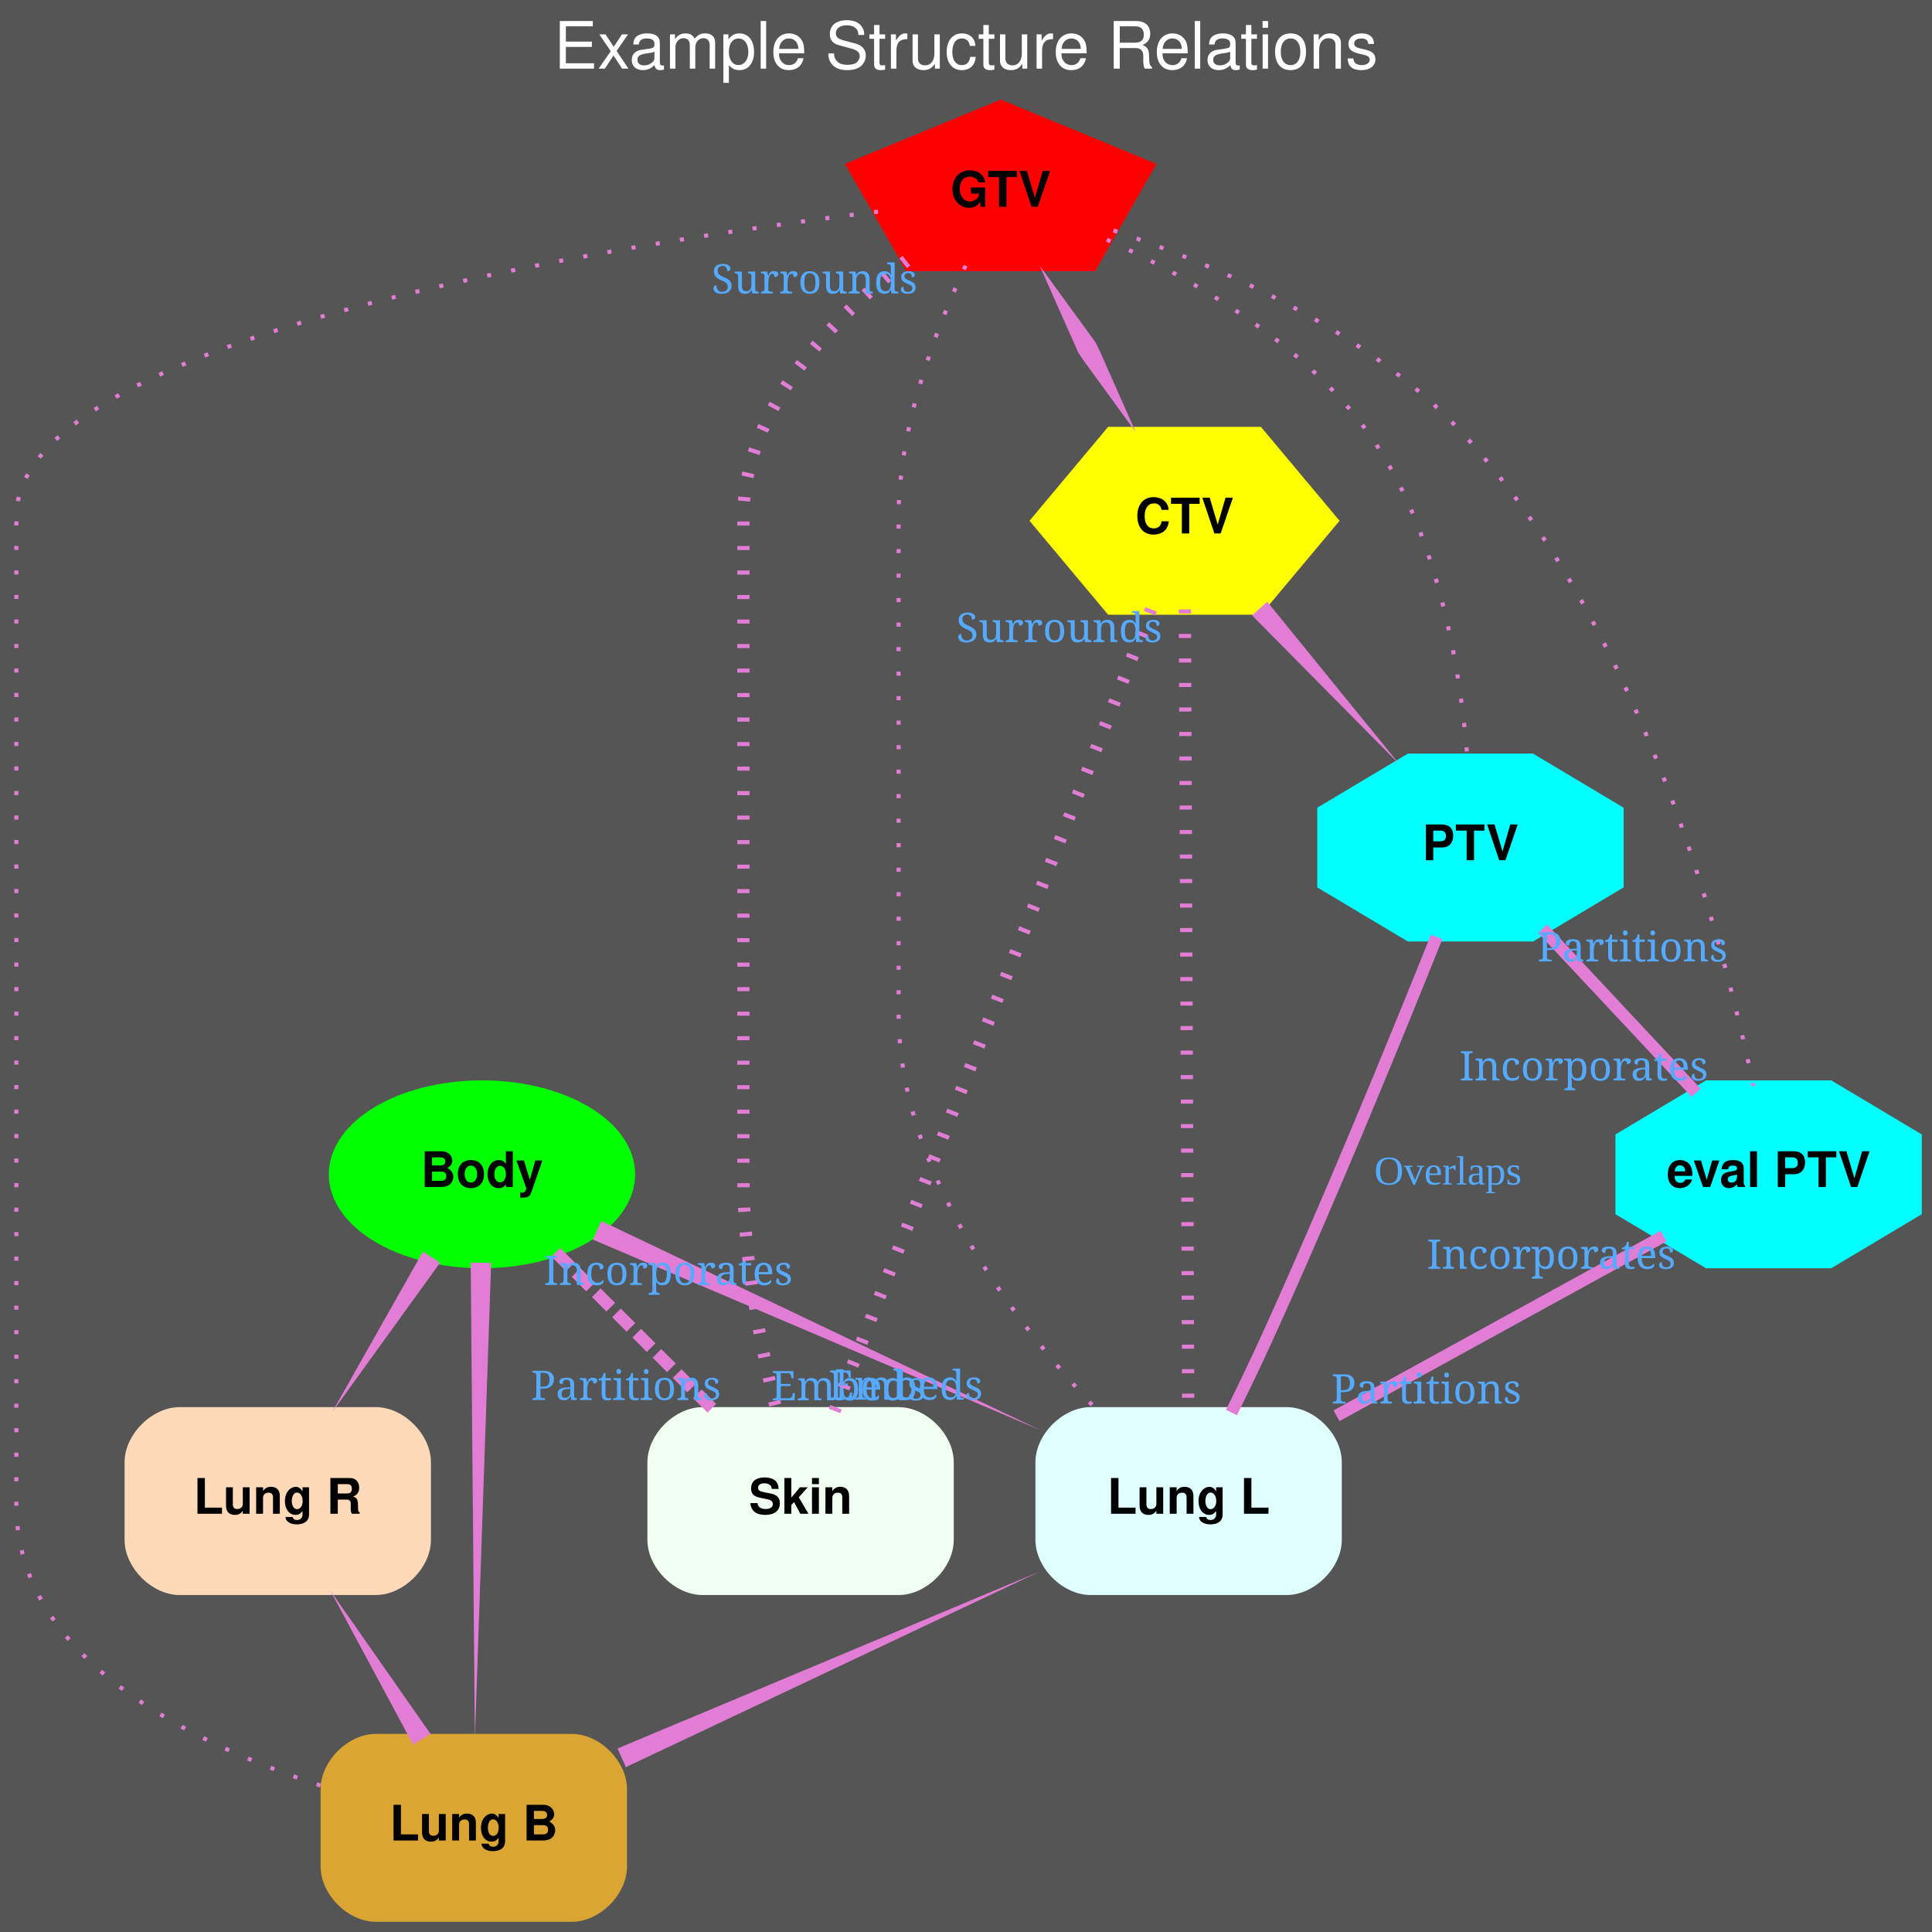
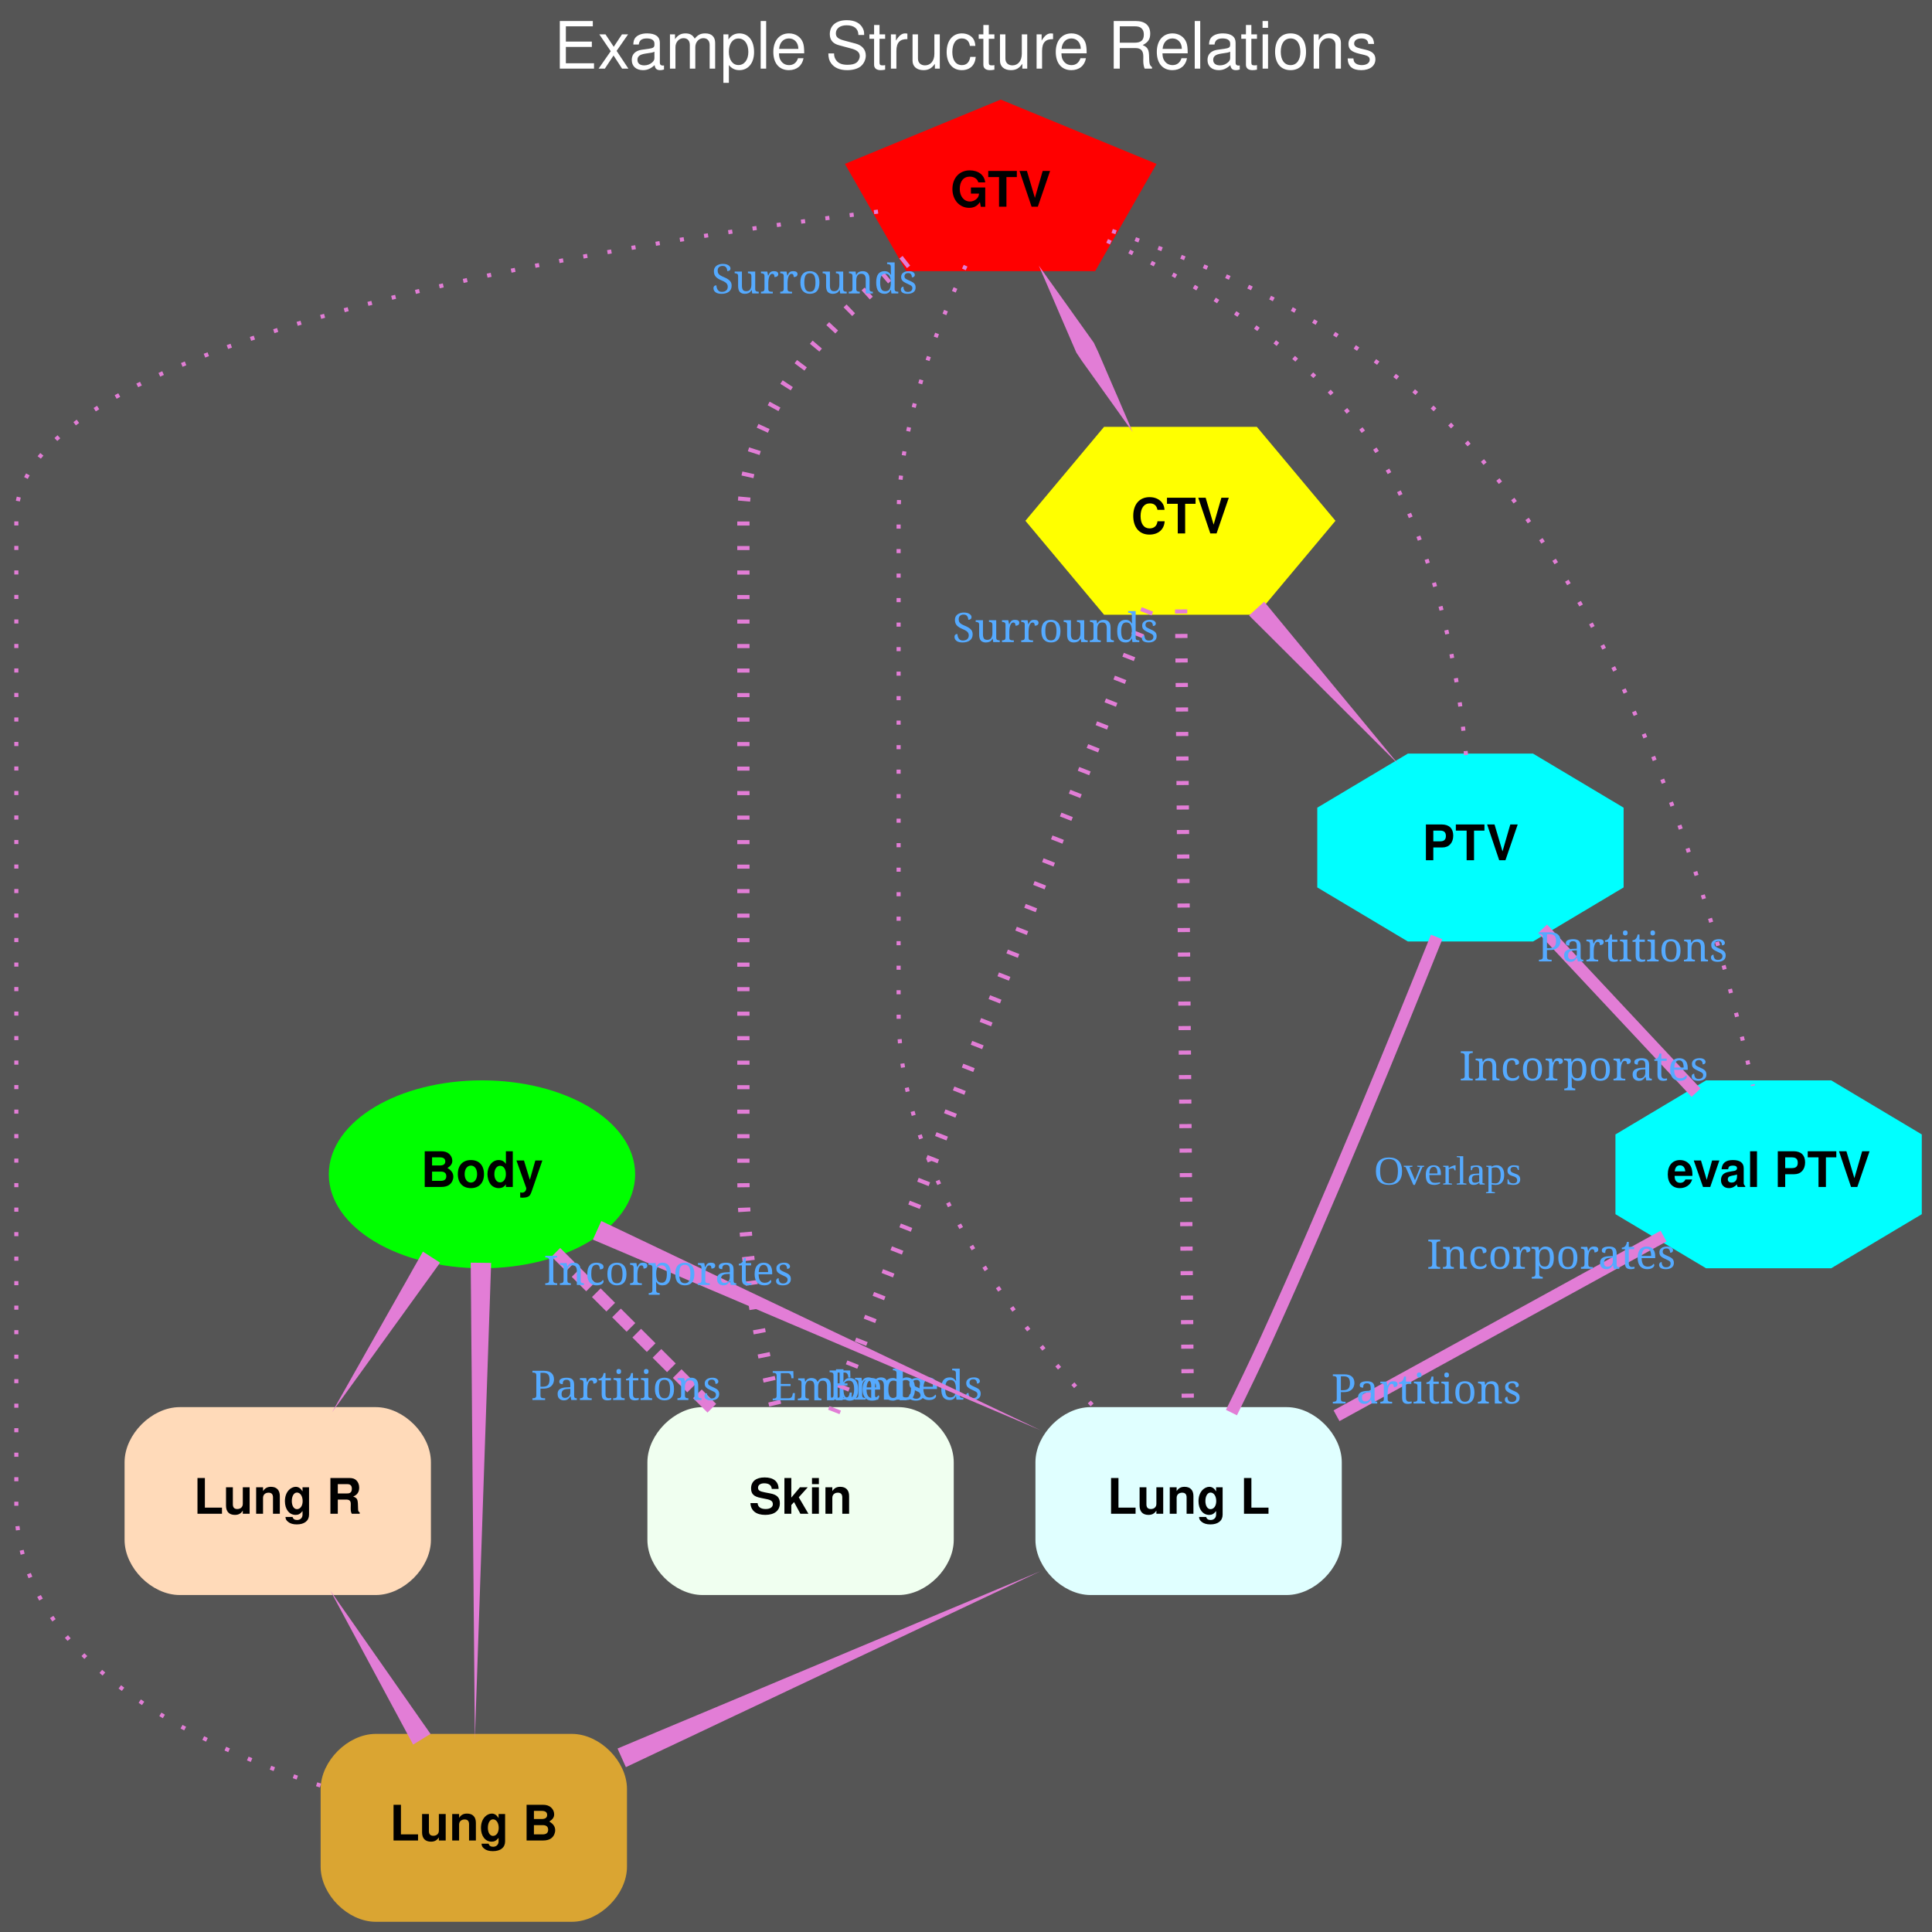
<svg xmlns="http://www.w3.org/2000/svg" xmlns:xlink="http://www.w3.org/1999/xlink" width="473pt" height="473pt" viewBox="0.00 0.00 473.00 473.00">
  <g id="graph0" class="graph" transform="scale(1 1) rotate(0) translate(4 469)">
    <polygon fill="#555555" stroke="transparent" points="-4,4 -4,-469 469,-469 469,4 -4,4" />
    <text text-anchor="middle" x="232.5" y="-452.2" font-family="Helvetica,Arial,sans-serif" font-size="16.00" fill="white">Example Structure Relations</text>
-     <g id="node1" class="node External">
+     <g id="node1" class="node Target">
      <g id="a_node1">
-         <a xlink:title="ID: Body&#13;ROI: 1&#13;&#13;VolumeType: BODY&#13;DicomType: EXTERNAL&#13;Code: BODY&#13;Label: Body&#13;Scheme: 99VMS_STRUCTCODE&#13;Volume: 28,951.6&#13;Eq Sp Diam: &#13;38.1&#13;Radius: 16.5&#13;Length: 33.8&#13;Range: (10.6, -23.2)">
-           <ellipse fill="#00ff00" stroke="#00ff00" stroke-width="3" cx="114" cy="-181.5" rx="36" ry="21.5" />
-           <text text-anchor="middle" x="114" y="-178.4" font-family="Helvetica,sans-Serif" font-weight="bold" font-size="12.00">Body</text>
+         <a xlink:title="ID: GTV&#13;ROI: 38&#13;&#13;VolumeType: GTV&#13;DicomType: GTV&#13;Code: GTVp&#13;Label: Primary Gross Tumor Volume&#13;Scheme: 99VMS_STRUCTCODE&#13;Volume: 8.0&#13;&#13;Eq Sp Diam: 2.5&#13;Length: 2.6&#13;Range: (-0.4, -3.0)">
+           <polygon fill="#ff0000" stroke="#ff0000" stroke-width="3" points="277,-428.14 241,-443 205,-428.14 218.75,-404.11 263.25,-404.11 277,-428.14" />
+           <text text-anchor="middle" x="241" y="-418.4" font-family="Helvetica,sans-Serif" font-weight="bold" font-size="12.00">GTV</text>
        </a>
      </g>
+     </g>
+     <g id="node2" class="node Target">
+       <g id="a_node2">
+         <a xlink:title="ID: CTV&#13;ROI: 24&#13;Name: Internal Target Volume&#13;VolumeType: CTV&#13;DicomType: CTV&#13;Code: ITV&#13;Label: Internal Target Volume&#13;Scheme: 99VMS_&#13;STRUCTCODE&#13;Volume: 34.4&#13;Eq Sp Diam: 4.0&#13;&#13;Length: 3.6&#13;Range: (0.0, -3.6)">
+           <polygon fill="#ffff00" stroke="#ffff00" stroke-width="3" points="321,-341.5 303,-363 267,-363 249,-341.5 267,-320 303,-320 321,-341.5" />
+           <text text-anchor="middle" x="285" y="-338.4" font-family="Helvetica,sans-Serif" font-weight="bold" font-size="12.00">CTV</text>
+         </a>
+       </g>
+     </g>
+     <g id="edge5" class="edge Equals">
+       <polygon fill="#e27dd6" stroke="transparent" stroke-width="5" points="250.33,-403.96 251.55,-402.25 252.8,-400.49 254.1,-398.68 255.42,-396.83 256.77,-394.94 258.14,-393.02 259.53,-391.07 260.94,-389.09 262.36,-387.1 263.79,-385.1 264.84,-382.88 265.82,-380.61 266.79,-378.35 267.76,-376.1 268.72,-373.87 269.68,-371.67 270.61,-369.49 271.54,-367.34 272.44,-365.24 273.33,-363.19 273.33,-363.19 272.03,-365.01 270.7,-366.87 269.35,-368.77 267.97,-370.7 266.57,-372.66 265.16,-374.64 263.74,-376.63 262.31,-378.63 260.87,-380.64 259.51,-382.68 258.53,-384.94 257.56,-387.19 256.6,-389.41 255.65,-391.61 254.72,-393.78 253.8,-395.92 252.9,-398.01 252.02,-400.05 251.16,-402.03 250.33,-403.96 250.33,-403.96" />
+     </g>
+     <g id="node3" class="node Target">
+       <g id="a_node3">
+         <a xlink:title="ID: PTV&#13;ROI: 30&#13;Name: PTV defined by Radiation Oncologist&#13;VolumeType: PTV&#13;DicomType: PTV&#13;Code: PTVp&#13;Label: Primary Planning Target &#13;Volume&#13;Scheme: 99VMS_STRUCTCODE&#13;Volume: 74.6&#13;Eq Sp Diam: 5.2&#13;&#13;Length: 4.6&#13;Range: (0.6, -4.0)">
+           <polygon fill="#00ffff" stroke="#00ffff" stroke-width="3" points="392,-252.59 392,-270.41 370.91,-283 341.09,-283 320,-270.41 320,-252.59 341.09,-240 370.91,-240 392,-252.59" />
+           <text text-anchor="middle" x="356" y="-258.4" font-family="Helvetica,sans-Serif" font-weight="bold" font-size="12.00">PTV</text>
+         </a>
+       </g>
+     </g>
+     <g id="edge6" class="edge Contain">
+       <path fill="none" stroke="#e27dd6" stroke-dasharray="1,5" d="M267.06,-410.03C287.18,-400.63 314.17,-384.93 330,-363 347.19,-339.18 353.03,-304.95 355.01,-283.22" />
+     </g>
+     <g id="node4" class="node Target">
+       <g id="a_node4">
+         <a xlink:title="ID: eval_PTV&#13;ROI: 41&#13;Name: PTV High Risk for dvh&#13;VolumeType: PTV&#13;DicomType: PTV&#13;Code: PTVp&#13;Label: Primary Planning Target Volume&#13;&#13;Scheme: 99VMS_STRUCTCODE&#13;Volume: 630.6&#13;Eq Sp Diam: 10.6&#13;&#13;Length: 9.8&#13;Range: (1.4, -8.4)">
+           <polygon fill="#00ffff" stroke="#00ffff" stroke-width="3" points="465,-172.59 465,-190.41 443.91,-203 414.09,-203 393,-190.41 393,-172.59 414.09,-160 443.91,-160 465,-172.59" />
+           <text text-anchor="middle" x="429" y="-178.4" font-family="Helvetica,sans-Serif" font-weight="bold" font-size="12.00">eval PTV</text>
+         </a>
+       </g>
+     </g>
+     <g id="edge7" class="edge Contain">
+       <path fill="none" stroke="#e27dd6" stroke-dasharray="1,5" d="M268.29,-412.46C293.27,-403.86 329.78,-387.97 353,-363 396.87,-315.81 417.44,-239.58 425.16,-203.16" />
    </g>
    <g id="node6" class="node OAR">
      <g id="a_node6">
        <a xlink:title="ID: Lung_L&#13;ROI: 26&#13;Name: Left Lung&#13;VolumeType: Organ&#13;DicomType: ORGAN&#13;Code: 7310&#13;Label: Left lung&#13;Scheme: FMA&#13;Volume: 1,776.0&#13;Eq &#13;Sp Diam: 15.0&#13;&#13;Length: 24.2&#13;Range: (5.8, -18.4)">
          <path fill="#e0ffff" stroke="#e0ffff" stroke-width="3" d="M311,-123C311,-123 263,-123 263,-123 257,-123 251,-117 251,-111 251,-111 251,-92 251,-92 251,-86 257,-80 263,-80 263,-80 311,-80 311,-80 317,-80 323,-86 323,-92 323,-92 323,-111 323,-111 323,-117 317,-123 311,-123" />
          <text text-anchor="middle" x="287" y="-98.4" font-family="Helvetica,sans-Serif" font-weight="bold" font-size="12.00">Lung L</text>
        </a>
      </g>
    </g>
-     <g id="edge15" class="edge Contain">
+     <g id="edge8" class="edge Contain">
+       <path fill="none" stroke="#e27dd6" stroke-dasharray="1,5" d="M232.4,-403.95C225.16,-388.49 216,-364.54 216,-342.5 216,-342.5 216,-342.5 216,-221 216,-182.39 244.08,-145.47 264.92,-123.39" />
+     </g>
+     <g id="node8" class="node OAR">
+       <g id="a_node8">
+         <a xlink:title="ID: Lung_B&#13;ROI: 25&#13;Name: Both Lungs&#13;VolumeType: Organ&#13;DicomType: ORGAN&#13;Code: 68877&#13;Label: Pair of lungs&#13;Scheme: FMA&#13;Volume: 4,332.7&#13;&#13;Eq Sp Diam: 20.2&#13;&#13;Length: 25.0&#13;Range: (6.6, -18.4)">
+           <path fill="#daa532" stroke="#daa532" stroke-width="3" d="M136,-43C136,-43 88,-43 88,-43 82,-43 76,-37 76,-31 76,-31 76,-12 76,-12 76,-6 82,0 88,0 88,0 136,0 136,0 142,0 148,-6 148,-12 148,-12 148,-31 148,-31 148,-37 142,-43 136,-43" />
+           <text text-anchor="middle" x="112" y="-18.4" font-family="Helvetica,sans-Serif" font-weight="bold" font-size="12.00">Lung B</text>
+         </a>
+       </g>
+     </g>
+     <g id="edge9" class="edge Contain">
+       <path fill="none" stroke="#e27dd6" stroke-dasharray="1,5" d="M210.96,-417.19C146.36,-409.23 0,-386.37 0,-342.5 0,-342.5 0,-342.5 0,-100.5 0,-62.83 43.2,-41.86 75.95,-31.38" />
+     </g>
+     <g id="node9" class="node OAR">
+       <g id="a_node9">
+         <a xlink:title="ID: Skin&#13;&#13;Name: Skin&#13;VolumeType: Organ&#13;DicomType: Organ&#13;Code: 7163&#13;Label: Skin&#13;Scheme: FMA&#13;Volume: 1,072.3&#13;&#13;&#13;Length: 33.8&#13;Range: (&#13;10.6, -23.2)">
+           <path fill="#f0fff0" stroke="#f0fff0" stroke-width="3" d="M216,-123C216,-123 168,-123 168,-123 162,-123 156,-117 156,-111 156,-111 156,-92 156,-92 156,-86 162,-80 168,-80 168,-80 216,-80 216,-80 222,-80 228,-86 228,-92 228,-92 228,-111 228,-111 228,-117 222,-123 216,-123" />
+           <text text-anchor="middle" x="192" y="-98.4" font-family="Helvetica,sans-Serif" font-weight="bold" font-size="12.00">Skin</text>
+         </a>
+       </g>
+     </g>
+     <g id="edge10" class="edge Island">
+       <path fill="none" stroke="#e27dd6" stroke-width="3" stroke-dasharray="1,5" d="M217.9,-405.16C199.92,-391.2 178,-368.78 178,-342.5 178,-342.5 178,-342.5 178,-180.5 178,-160.83 182.37,-138.79 186.22,-123.18" />
+       <text text-anchor="middle" x="203.72" y="-126.18" font-family="Cambria" font-size="10.00" fill="#55aaff">Embeds</text>
+       <text text-anchor="middle" x="195.4" y="-397.16" font-family="Cambria" font-size="10.00" fill="#55aaff">Surrounds</text>
+     </g>
+     <g id="edge11" class="edge Contain">
+       <polygon fill="#e27dd6" stroke="transparent" stroke-width="5" points="305.5,-321.69 307.05,-319.82 308.63,-317.9 310.24,-315.95 311.88,-313.96 313.54,-311.95 315.22,-309.92 316.91,-307.87 318.62,-305.8 320.33,-303.73 322.04,-301.65 323.75,-299.58 325.46,-297.51 327.16,-295.46 328.84,-293.42 330.51,-291.4 332.16,-289.4 333.78,-287.44 335.37,-285.51 336.93,-283.62 338.45,-281.78 338.45,-281.78 336.76,-283.47 335.02,-285.2 333.25,-286.96 331.45,-288.76 329.62,-290.59 327.76,-292.44 325.89,-294.3 324,-296.19 322.1,-298.08 320.2,-299.98 318.3,-301.88 316.39,-303.78 314.5,-305.67 312.61,-307.55 310.75,-309.41 308.9,-311.25 307.08,-313.07 305.28,-314.86 303.52,-316.61 301.8,-318.33 305.5,-321.69" />
+     </g>
+     <g id="edge12" class="edge Contain">
+       <path fill="none" stroke="#e27dd6" stroke-width="3" stroke-dasharray="1,5" d="M285.17,-319.8C285.55,-274.78 286.45,-168.45 286.82,-123.33" />
+     </g>
+     <g id="edge13" class="edge Island">
+       <path fill="none" stroke="#e27dd6" stroke-width="3" stroke-dasharray="1,5" d="M276.91,-319.8C259.32,-274.78 217.77,-168.45 200.14,-123.33" />
+       <text text-anchor="middle" x="217.64" y="-126.33" font-family="Cambria" font-size="10.00" fill="#55aaff">Embeds</text>
+       <text text-anchor="middle" x="254.41" y="-311.8" font-family="Cambria" font-size="10.00" fill="#55aaff">Surrounds</text>
+     </g>
+     <g id="edge14" class="edge Group">
+       <path fill="none" stroke="#e27dd6" stroke-width="3" d="M373.67,-241.62C385.06,-229.45 399.83,-213.67 411.24,-201.48" />
+       <text text-anchor="middle" x="383.74" y="-204.48" font-family="Cambria" font-size="10.00" fill="#55aaff">Incorporates</text>
+       <text text-anchor="middle" x="395.67" y="-233.62" font-family="Cambria" font-size="10.00" fill="#55aaff">Partitions</text>
+     </g>
+     <g id="edge15" class="edge">
+       <path fill="none" stroke="#e27dd6" stroke-width="3" d="M347.72,-239.61C338.1,-215.62 321.57,-175.18 306,-141 303.34,-135.17 300.33,-128.91 297.49,-123.17" />
+       <text text-anchor="middle" x="350.5" y="-179" font-family="Times New Roman,serif" font-size="10.00" fill="#55aaff">Overlaps</text>
+     </g>
+     <g id="edge16" class="edge Group">
+       <path fill="none" stroke="#e27dd6" stroke-width="3" d="M403.28,-166.37C380.91,-154.08 348.23,-136.13 323.21,-122.39" />
+       <text text-anchor="middle" x="345.21" y="-125.39" font-family="Cambria" font-size="10.00" fill="#55aaff">Partitions</text>
+       <text text-anchor="middle" x="375.78" y="-158.37" font-family="Cambria" font-size="10.00" fill="#55aaff">Incorporates</text>
+     </g>
+     <g id="node5" class="node External">
+       <g id="a_node5">
+         <a xlink:title="ID: Body&#13;ROI: 1&#13;&#13;VolumeType: BODY&#13;DicomType: EXTERNAL&#13;Code: BODY&#13;Label: Body&#13;Scheme: 99VMS_STRUCTCODE&#13;Volume: 28,951.6&#13;Eq Sp Diam: &#13;38.1&#13;Radius: 16.5&#13;Length: 33.8&#13;Range: (10.6, -23.2)">
+           <ellipse fill="#00ff00" stroke="#00ff00" stroke-width="3" cx="114" cy="-181.5" rx="36" ry="21.5" />
+           <text text-anchor="middle" x="114" y="-178.4" font-family="Helvetica,sans-Serif" font-weight="bold" font-size="12.00">Body</text>
+         </a>
+       </g>
+     </g>
+     <g id="edge1" class="edge Contain">
      <polygon fill="#e27dd6" stroke="transparent" stroke-width="5" points="143.21,-170.07 147.73,-167.92 152.48,-165.66 157.43,-163.3 162.57,-160.85 167.87,-158.33 173.3,-155.74 178.85,-153.09 184.49,-150.41 190.2,-147.69 195.94,-144.95 201.71,-142.2 207.48,-139.46 213.22,-136.72 218.91,-134.01 224.53,-131.33 230.05,-128.7 235.45,-126.13 240.71,-123.62 245.81,-121.2 250.71,-118.86 250.71,-118.86 245.71,-120.99 240.52,-123.2 235.16,-125.48 229.66,-127.83 224.03,-130.22 218.3,-132.66 212.5,-135.13 206.65,-137.62 200.78,-140.12 194.9,-142.63 189.04,-145.12 183.22,-147.6 177.48,-150.05 171.82,-152.46 166.28,-154.81 160.88,-157.11 155.65,-159.34 150.6,-161.49 145.76,-163.55 141.15,-165.51 143.21,-170.07" />
    </g>
    <g id="node7" class="node OAR">
      <g id="a_node7">
        <a xlink:title="ID: Lung_R&#13;ROI: 27&#13;Name: Right Lung&#13;VolumeType: Organ&#13;DicomType: ORGAN&#13;Code: 7309&#13;Label: Right lung&#13;Scheme: FMA&#13;Volume: 2,556.7&#13;&#13;Eq Sp Diam: 17.0&#13;&#13;Length: 23.8&#13;Range: (6.6, -17.2)">
          <path fill="#ffdab9" stroke="#ffdab9" stroke-width="3" d="M88,-123C88,-123 40,-123 40,-123 34,-123 28,-117 28,-111 28,-111 28,-92 28,-92 28,-86 34,-80 40,-80 40,-80 88,-80 88,-80 94,-80 100,-86 100,-92 100,-92 100,-111 100,-111 100,-117 94,-123 88,-123" />
          <text text-anchor="middle" x="64" y="-98.4" font-family="Helvetica,sans-Serif" font-weight="bold" font-size="12.00">Lung R</text>
        </a>
      </g>
    </g>
-     <g id="edge16" class="edge Contain">
+     <g id="edge2" class="edge Contain">
      <polygon fill="#e27dd6" stroke="transparent" stroke-width="5" points="103.74,-159.87 102.52,-158.18 101.27,-156.44 99.99,-154.67 98.69,-152.87 97.37,-151.04 96.03,-149.19 94.68,-147.31 93.32,-145.43 91.94,-143.53 90.57,-141.62 89.19,-139.72 87.82,-137.81 86.45,-135.92 85.09,-134.03 83.74,-132.16 82.4,-130.31 81.08,-128.49 79.79,-126.69 78.51,-124.93 77.27,-123.2 77.27,-123.2 78.32,-125.05 79.39,-126.95 80.48,-128.87 81.59,-130.83 82.71,-132.82 83.85,-134.83 84.99,-136.85 86.14,-138.89 87.3,-140.93 88.46,-142.98 89.61,-145.02 90.76,-147.06 91.91,-149.09 93.05,-151.1 94.17,-153.09 95.29,-155.05 96.38,-156.99 97.45,-158.89 98.51,-160.75 99.54,-162.57 103.74,-159.87" />
    </g>
-     <g id="node8" class="node OAR">
-       <g id="a_node8">
-         <a xlink:title="ID: Lung_B&#13;ROI: 25&#13;Name: Both Lungs&#13;VolumeType: Organ&#13;DicomType: ORGAN&#13;Code: 68877&#13;Label: Pair of lungs&#13;Scheme: FMA&#13;Volume: 4,332.7&#13;&#13;Eq Sp Diam: 20.2&#13;&#13;Length: 25.0&#13;Range: (6.6, -18.4)">
-           <path fill="#daa532" stroke="#daa532" stroke-width="3" d="M136,-43C136,-43 88,-43 88,-43 82,-43 76,-37 76,-31 76,-31 76,-12 76,-12 76,-6 82,0 88,0 88,0 136,0 136,0 142,0 148,-6 148,-12 148,-12 148,-31 148,-31 148,-37 142,-43 136,-43" />
-           <text text-anchor="middle" x="112" y="-18.4" font-family="Helvetica,sans-Serif" font-weight="bold" font-size="12.00">Lung B</text>
-         </a>
-       </g>
-     </g>
-     <g id="edge17" class="edge Contain">
+     <g id="edge3" class="edge Contain">
      <polygon fill="#e27dd6" stroke="transparent" stroke-width="5" points="116.24,-159.81 116.08,-155.08 115.91,-150 115.72,-144.62 115.53,-138.96 115.33,-133.07 115.12,-126.98 114.91,-120.75 114.69,-114.39 114.47,-107.96 114.25,-101.49 114.03,-95.01 113.81,-88.58 113.59,-82.23 113.38,-75.99 113.17,-69.9 112.97,-64.01 112.78,-58.35 112.59,-52.97 112.42,-47.89 112.26,-43.16 112.26,-43.16 112.22,-47.89 112.17,-52.97 112.13,-58.36 112.08,-64.02 112.03,-69.92 111.97,-76 111.92,-82.25 111.86,-88.61 111.81,-95.04 111.75,-101.52 111.69,-107.99 111.64,-114.43 111.58,-120.79 111.53,-127.03 111.48,-133.12 111.42,-139.01 111.37,-144.67 111.33,-150.06 111.28,-155.14 111.24,-159.87 116.24,-159.81" />
    </g>
-     <g id="node9" class="node OAR">
-       <g id="a_node9">
-         <a xlink:title="ID: Skin&#13;&#13;Name: Skin&#13;VolumeType: Organ&#13;DicomType: Organ&#13;Code: 7163&#13;Label: Skin&#13;Scheme: FMA&#13;Volume: 1,072.3&#13;&#13;&#13;Length: 33.8&#13;Range: (&#13;10.6, -23.2)">
-           <path fill="#f0fff0" stroke="#f0fff0" stroke-width="3" d="M216,-123C216,-123 168,-123 168,-123 162,-123 156,-117 156,-111 156,-111 156,-92 156,-92 156,-86 162,-80 168,-80 168,-80 216,-80 216,-80 222,-80 228,-86 228,-92 228,-92 228,-111 228,-111 228,-117 222,-123 216,-123" />
-           <text text-anchor="middle" x="192" y="-98.4" font-family="Helvetica,sans-Serif" font-weight="bold" font-size="12.00">Skin</text>
-         </a>
-       </g>
-     </g>
-     <g id="edge18" class="edge Cut-out">
+     <g id="edge4" class="edge Cut-out">
      <path fill="none" stroke="#e27dd6" stroke-width="3" stroke-dasharray="5,2" d="M132.09,-162.41C143.79,-150.71 159.06,-135.44 171.25,-123.25" />
      <text text-anchor="middle" x="149.25" y="-126.25" font-family="Cambria" font-size="10.00" fill="#55aaff">Partitions</text>
      <text text-anchor="middle" x="159.59" y="-154.41" font-family="Cambria" font-size="10.00" fill="#55aaff">Incorporates</text>
    </g>
-     <g id="node2" class="node Target">
-       <g id="a_node2">
-         <a xlink:title="ID: GTV&#13;ROI: 38&#13;&#13;VolumeType: GTV&#13;DicomType: GTV&#13;Code: GTVp&#13;Label: Primary Gross Tumor Volume&#13;Scheme: 99VMS_STRUCTCODE&#13;Volume: 8.0&#13;&#13;Eq Sp Diam: 2.5&#13;Length: 2.6&#13;Range: (-0.4, -3.0)">
-           <polygon fill="#ff0000" stroke="#ff0000" stroke-width="3" points="277,-428.14 241,-443 205,-428.14 218.75,-404.11 263.25,-404.11 277,-428.14" />
-           <text text-anchor="middle" x="241" y="-418.4" font-family="Helvetica,sans-Serif" font-weight="bold" font-size="12.00">GTV</text>
-         </a>
-       </g>
-     </g>
-     <g id="node3" class="node Target">
-       <g id="a_node3">
-         <a xlink:title="ID: CTV&#13;ROI: 24&#13;Name: Internal Target Volume&#13;VolumeType: CTV&#13;DicomType: CTV&#13;Code: ITV&#13;Label: Internal Target Volume&#13;Scheme: 99VMS_&#13;STRUCTCODE&#13;Volume: 34.4&#13;Eq Sp Diam: 4.0&#13;&#13;Length: 3.6&#13;Range: (0.0, -3.6)">
-           <polygon fill="#ffff00" stroke="#ffff00" stroke-width="3" points="322,-341.5 304,-363 268,-363 250,-341.5 268,-320 304,-320 322,-341.5" />
-           <text text-anchor="middle" x="286" y="-338.4" font-family="Helvetica,sans-Serif" font-weight="bold" font-size="12.00">CTV</text>
-         </a>
-       </g>
-     </g>
-     <g id="edge6" class="edge Equals">
-       <polygon fill="#e27dd6" stroke="transparent" stroke-width="5" points="250.54,-403.96 251.78,-402.26 253.06,-400.5 254.38,-398.69 255.72,-396.84 257.1,-394.95 258.5,-393.03 259.92,-391.08 261.35,-389.11 262.8,-387.12 264.25,-385.12 265.32,-382.9 266.33,-380.63 267.33,-378.37 268.33,-376.12 269.32,-373.88 270.3,-371.67 271.27,-369.49 272.22,-367.35 273.15,-365.25 274.06,-363.19 274.06,-363.19 272.74,-365.01 271.38,-366.87 270,-368.77 268.6,-370.69 267.18,-372.65 265.74,-374.62 264.29,-376.61 262.84,-378.62 261.38,-380.62 259.99,-382.66 258.99,-384.92 257.99,-387.17 257,-389.4 256.02,-391.6 255.06,-393.77 254.11,-395.91 253.18,-398 252.28,-400.04 251.4,-402.03 250.54,-403.96 250.54,-403.96" />
-     </g>
-     <g id="node4" class="node Target">
-       <g id="a_node4">
-         <a xlink:title="ID: PTV&#13;ROI: 30&#13;Name: PTV defined by Radiation Oncologist&#13;VolumeType: PTV&#13;DicomType: PTV&#13;Code: PTVp&#13;Label: Primary Planning Target &#13;Volume&#13;Scheme: 99VMS_STRUCTCODE&#13;Volume: 74.6&#13;Eq Sp Diam: 5.2&#13;&#13;Length: 4.6&#13;Range: (0.6, -4.0)">
-           <polygon fill="#00ffff" stroke="#00ffff" stroke-width="3" points="392,-252.59 392,-270.41 370.91,-283 341.09,-283 320,-270.41 320,-252.59 341.09,-240 370.91,-240 392,-252.59" />
-           <text text-anchor="middle" x="356" y="-258.4" font-family="Helvetica,sans-Serif" font-weight="bold" font-size="12.00">PTV</text>
-         </a>
-       </g>
-     </g>
-     <g id="edge7" class="edge Contain">
-       <path fill="none" stroke="#e27dd6" stroke-dasharray="1,5" d="M266.99,-410.33C287.41,-401.02 314.99,-385.29 331,-363 348.1,-339.2 353.56,-304.96 355.27,-283.23" />
-     </g>
-     <g id="node5" class="node Target">
-       <g id="a_node5">
-         <a xlink:title="ID: eval_PTV&#13;ROI: 41&#13;Name: PTV High Risk for dvh&#13;VolumeType: PTV&#13;DicomType: PTV&#13;Code: PTVp&#13;Label: Primary Planning Target Volume&#13;&#13;Scheme: 99VMS_STRUCTCODE&#13;Volume: 630.6&#13;Eq Sp Diam: 10.6&#13;&#13;Length: 9.8&#13;Range: (1.4, -8.4)">
-           <polygon fill="#00ffff" stroke="#00ffff" stroke-width="3" points="465,-172.59 465,-190.41 443.91,-203 414.09,-203 393,-190.41 393,-172.59 414.09,-160 443.91,-160 465,-172.59" />
-           <text text-anchor="middle" x="429" y="-178.4" font-family="Helvetica,sans-Serif" font-weight="bold" font-size="12.00">eval PTV</text>
-         </a>
-       </g>
-     </g>
-     <g id="edge8" class="edge Contain">
-       <path fill="none" stroke="#e27dd6" stroke-dasharray="1,5" d="M268.61,-412.59C293.86,-404.08 330.74,-388.26 354,-363 397.57,-315.7 417.73,-239.52 425.27,-203.14" />
-     </g>
-     <g id="edge3" class="edge Contain">
-       <path fill="none" stroke="#e27dd6" stroke-dasharray="1,5" d="M232.4,-403.95C225.16,-388.49 216,-364.54 216,-342.5 216,-342.5 216,-342.5 216,-221 216,-182.39 244.08,-145.47 264.92,-123.39" />
-     </g>
-     <g id="edge4" class="edge Contain">
-       <path fill="none" stroke="#e27dd6" stroke-dasharray="1,5" d="M210.96,-417.19C146.36,-409.23 0,-386.37 0,-342.5 0,-342.5 0,-342.5 0,-100.5 0,-62.83 43.2,-41.86 75.95,-31.38" />
-     </g>
-     <g id="edge5" class="edge Island">
-       <path fill="none" stroke="#e27dd6" stroke-width="3" stroke-dasharray="1,5" d="M217.9,-405.16C199.92,-391.2 178,-368.78 178,-342.5 178,-342.5 178,-342.5 178,-180.5 178,-160.83 182.37,-138.79 186.22,-123.18" />
-       <text text-anchor="middle" x="203.72" y="-126.18" font-family="Cambria" font-size="10.00" fill="#55aaff">Embeds</text>
-       <text text-anchor="middle" x="195.4" y="-397.16" font-family="Cambria" font-size="10.00" fill="#55aaff">Surrounds</text>
-     </g>
-     <g id="edge11" class="edge Contain">
-       <polygon fill="#e27dd6" stroke="transparent" stroke-width="5" points="306.25,-321.68 307.77,-319.81 309.33,-317.89 310.92,-315.94 312.53,-313.95 314.17,-311.94 315.82,-309.91 317.49,-307.86 319.17,-305.79 320.85,-303.72 322.54,-301.65 324.22,-299.57 325.9,-297.51 327.58,-295.45 329.23,-293.41 330.88,-291.39 332.5,-289.4 334.09,-287.44 335.66,-285.51 337.19,-283.62 338.69,-281.78 338.69,-281.78 337.02,-283.47 335.31,-285.2 333.56,-286.96 331.78,-288.76 329.98,-290.59 328.15,-292.44 326.3,-294.31 324.44,-296.19 322.56,-298.09 320.68,-299.98 318.8,-301.89 316.93,-303.78 315.06,-305.68 313.2,-307.55 311.35,-309.42 309.53,-311.26 307.73,-313.08 305.96,-314.87 304.23,-316.62 302.53,-318.34 306.25,-321.68" />
-     </g>
-     <g id="edge9" class="edge Contain">
-       <path fill="none" stroke="#e27dd6" stroke-width="3" stroke-dasharray="1,5" d="M286.09,-319.8C286.28,-274.78 286.72,-168.45 286.91,-123.33" />
-     </g>
-     <g id="edge10" class="edge Island">
-       <path fill="none" stroke="#e27dd6" stroke-width="3" stroke-dasharray="1,5" d="M277.82,-319.8C260.04,-274.78 218.05,-168.45 200.23,-123.33" />
-       <text text-anchor="middle" x="217.73" y="-126.33" font-family="Cambria" font-size="10.00" fill="#55aaff">Embeds</text>
-       <text text-anchor="middle" x="255.32" y="-311.8" font-family="Cambria" font-size="10.00" fill="#55aaff">Surrounds</text>
-     </g>
-     <g id="edge13" class="edge Group">
-       <path fill="none" stroke="#e27dd6" stroke-width="3" d="M373.67,-241.62C385.06,-229.45 399.83,-213.67 411.24,-201.48" />
-       <text text-anchor="middle" x="383.74" y="-204.48" font-family="Cambria" font-size="10.00" fill="#55aaff">Incorporates</text>
-       <text text-anchor="middle" x="395.67" y="-233.62" font-family="Cambria" font-size="10.00" fill="#55aaff">Partitions</text>
-     </g>
-     <g id="edge12" class="edge">
-       <path fill="none" stroke="#e27dd6" stroke-width="3" d="M347.72,-239.61C338.1,-215.62 321.57,-175.18 306,-141 303.34,-135.17 300.33,-128.91 297.49,-123.17" />
-       <text text-anchor="middle" x="350.5" y="-179" font-family="Times New Roman,serif" font-size="10.00" fill="#55aaff">Overlaps</text>
-     </g>
-     <g id="edge14" class="edge Group">
-       <path fill="none" stroke="#e27dd6" stroke-width="3" d="M403.28,-166.37C380.91,-154.08 348.23,-136.13 323.21,-122.39" />
-       <text text-anchor="middle" x="345.21" y="-125.39" font-family="Cambria" font-size="10.00" fill="#55aaff">Partitions</text>
-       <text text-anchor="middle" x="375.78" y="-158.37" font-family="Cambria" font-size="10.00" fill="#55aaff">Incorporates</text>
-     </g>
-     <g id="edge1" class="edge Contain">
+     <g id="edge17" class="edge Contain">
      <polygon fill="#e27dd6" stroke="transparent" stroke-width="5" points="250.74,-84.34 246.19,-82.19 241.48,-79.96 236.61,-77.66 231.62,-75.3 226.52,-72.89 221.32,-70.43 216.05,-67.94 210.73,-65.42 205.36,-62.89 199.98,-60.35 194.6,-57.8 189.24,-55.27 183.92,-52.75 178.65,-50.26 173.45,-47.81 168.35,-45.39 163.36,-43.03 158.49,-40.74 153.78,-38.51 149.23,-36.36 147.19,-40.92 151.83,-42.87 156.64,-44.89 161.6,-46.97 166.7,-49.1 171.9,-51.28 177.2,-53.5 182.58,-55.76 188.01,-58.04 193.48,-60.33 198.97,-62.63 204.45,-64.93 209.92,-67.22 215.36,-69.5 220.73,-71.76 226.03,-73.98 231.24,-76.16 236.33,-78.3 241.29,-80.38 246.1,-82.39 250.74,-84.34 250.74,-84.34" />
    </g>
-     <g id="edge2" class="edge Contain">
+     <g id="edge18" class="edge Contain">
      <polygon fill="#e27dd6" stroke="transparent" stroke-width="5" points="76.86,-79.6 78.02,-77.95 79.19,-76.26 80.39,-74.55 81.61,-72.81 82.84,-71.05 84.08,-69.27 85.34,-67.47 86.6,-65.67 87.87,-63.85 89.14,-62.04 90.41,-60.22 91.68,-58.41 92.94,-56.6 94.19,-54.81 95.44,-53.03 96.66,-51.27 97.88,-49.53 99.07,-47.82 100.25,-46.15 101.4,-44.5 97.14,-41.88 96.19,-43.65 95.22,-45.45 94.23,-47.29 93.23,-49.16 92.21,-51.05 91.18,-52.96 90.15,-54.88 89.11,-56.82 88.06,-58.77 87.01,-60.73 85.96,-62.68 84.91,-64.63 83.87,-66.57 82.83,-68.5 81.8,-70.41 80.78,-72.31 79.78,-74.17 78.79,-76.02 77.82,-77.82 76.86,-79.6 76.86,-79.6" />
    </g>
  </g>
</svg>
